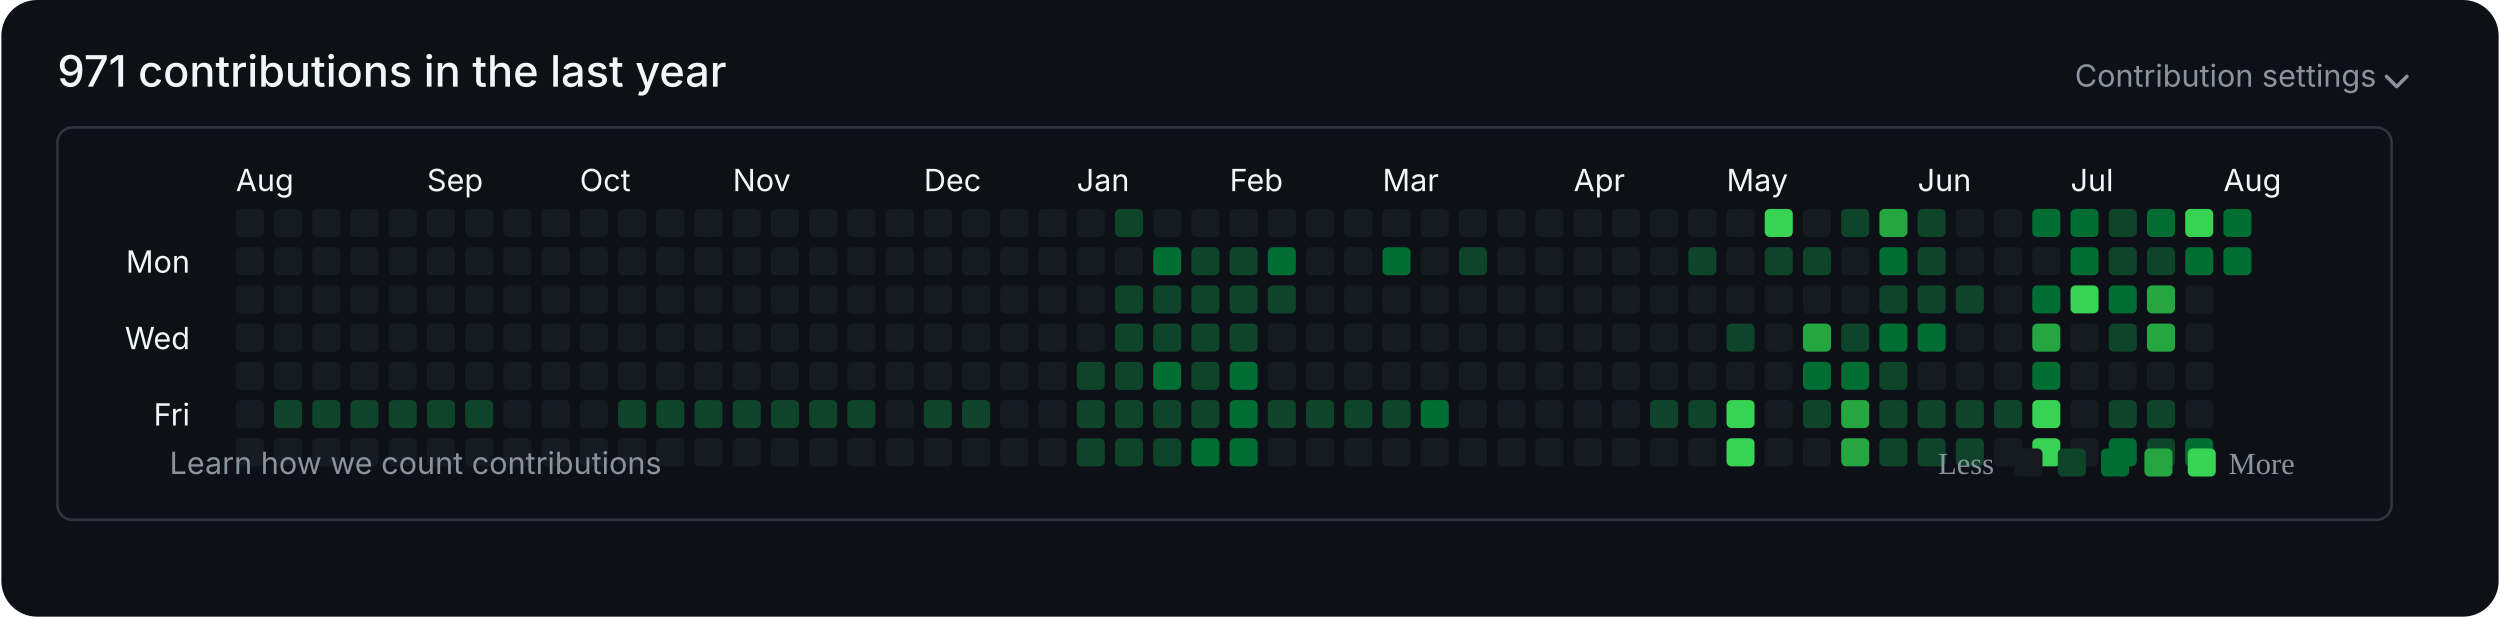
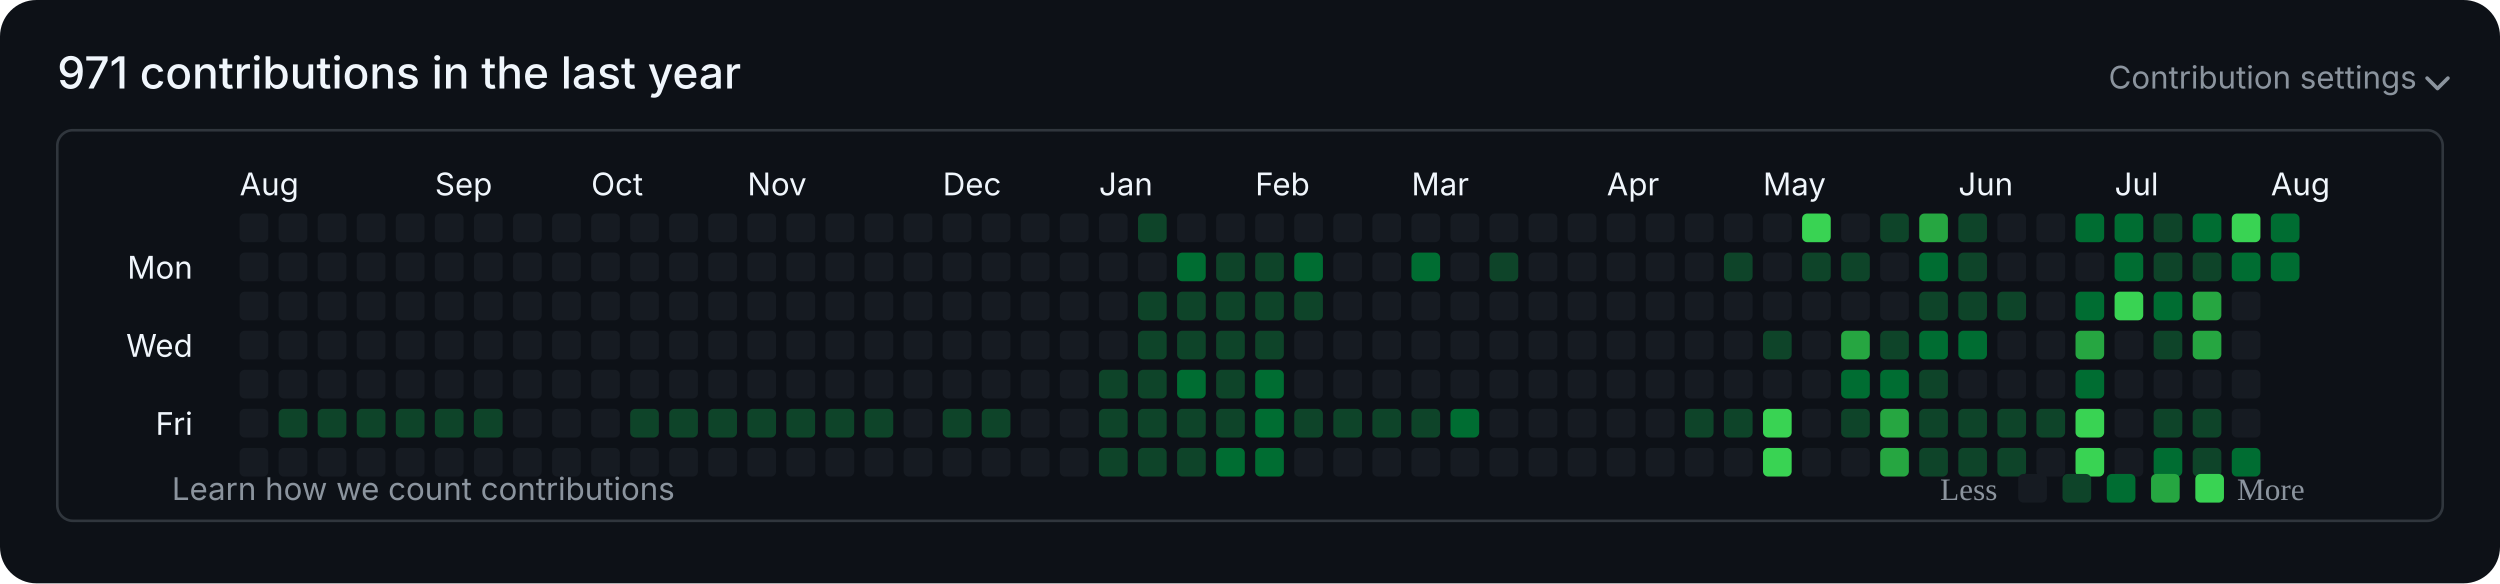
- <svg xmlns="http://www.w3.org/2000/svg" width="1200" height="296" viewBox="0 0 980 242" fill="none" role="img" aria-label="AleksZyro GitHub contribution calendar">
+ <svg xmlns="http://www.w3.org/2000/svg" width="1200" height="280" viewBox="0 0 960 224" fill="none" role="img" aria-label="AleksZyro GitHub contribution calendar">
  <style>
    .title { font: 500 17px -apple-system, BlinkMacSystemFont, 'Segoe UI', sans-serif; fill: #f0f6fc; }
    .month-label, .weekday-label, .legend, .hint { font: 400 12px -apple-system, BlinkMacSystemFont, 'Segoe UI', sans-serif; fill: #f0f6fc; }
    .hint, .legend-muted { fill: #8b949e; }
    .day-cell { shape-rendering: geometricPrecision; }
  </style>
-   <rect width="980" height="242" rx="14" fill="#0d1117" />
+   <rect width="960" height="224" rx="14" fill="#0d1117" />
  <text x="22" y="34" class="title">971 contributions in the last year</text>
-   <text x="932" y="34" class="hint" text-anchor="end">Contribution settings</text>
-   <path d="M 936 30 l 4 4 l 4 -4" stroke="#8b949e" stroke-width="1.4" fill="none" stroke-linecap="round" stroke-linejoin="round" />
-   <rect x="22" y="50" width="916" height="154" rx="6" fill="none" stroke="#30363d" />
+   <text x="928" y="34" class="hint" text-anchor="end">Contribution settings</text>
+   <path d="M 932 30 l 4 4 l 4 -4" stroke="#8b949e" stroke-width="1.4" fill="none" stroke-linecap="round" stroke-linejoin="round" />
+   <rect x="22" y="50" width="916" height="150" rx="6" fill="none" stroke="#30363d" />
  <text x="92" y="75" class="month-label">Aug</text>
  <text x="167" y="75" class="month-label">Sep</text>
  <text x="227" y="75" class="month-label">Oct</text>
  <text x="287" y="75" class="month-label">Nov</text>
  <text x="362" y="75" class="month-label">Dec</text>
  <text x="422" y="75" class="month-label">Jan</text>
  <text x="482" y="75" class="month-label">Feb</text>
  <text x="542" y="75" class="month-label">Mar</text>
  <text x="617" y="75" class="month-label">Apr</text>
  <text x="677" y="75" class="month-label">May</text>
  <text x="752" y="75" class="month-label">Jun</text>
  <text x="812" y="75" class="month-label">Jul</text>
  <text x="872" y="75" class="month-label">Aug</text>
  <text x="74" y="107" class="weekday-label" text-anchor="end">Mon</text>
  <text x="74" y="137" class="weekday-label" text-anchor="end">Wed</text>
  <text x="74" y="167" class="weekday-label" text-anchor="end">Fri</text>
  <rect class="day-cell" x="92" y="82" width="11" height="11" rx="2" fill="#161b22" />
  <rect class="day-cell" x="92" y="97" width="11" height="11" rx="2" fill="#161b22" />
  <rect class="day-cell" x="92" y="112" width="11" height="11" rx="2" fill="#161b22" />
  <rect class="day-cell" x="92" y="127" width="11" height="11" rx="2" fill="#161b22" />
  <rect class="day-cell" x="92" y="142" width="11" height="11" rx="2" fill="#161b22" />
  <rect class="day-cell" x="92" y="157" width="11" height="11" rx="2" fill="#161b22" />
  <rect class="day-cell" x="92" y="172" width="11" height="11" rx="2" fill="#161b22" />
  <rect class="day-cell" x="107" y="82" width="11" height="11" rx="2" fill="#161b22" />
  <rect class="day-cell" x="107" y="97" width="11" height="11" rx="2" fill="#161b22" />
  <rect class="day-cell" x="107" y="112" width="11" height="11" rx="2" fill="#161b22" />
  <rect class="day-cell" x="107" y="127" width="11" height="11" rx="2" fill="#161b22" />
  <rect class="day-cell" x="107" y="142" width="11" height="11" rx="2" fill="#161b22" />
  <rect class="day-cell" x="107" y="157" width="11" height="11" rx="2" fill="#0e4429" />
  <rect class="day-cell" x="107" y="172" width="11" height="11" rx="2" fill="#161b22" />
  <rect class="day-cell" x="122" y="82" width="11" height="11" rx="2" fill="#161b22" />
  <rect class="day-cell" x="122" y="97" width="11" height="11" rx="2" fill="#161b22" />
  <rect class="day-cell" x="122" y="112" width="11" height="11" rx="2" fill="#161b22" />
  <rect class="day-cell" x="122" y="127" width="11" height="11" rx="2" fill="#161b22" />
  <rect class="day-cell" x="122" y="142" width="11" height="11" rx="2" fill="#161b22" />
  <rect class="day-cell" x="122" y="157" width="11" height="11" rx="2" fill="#0e4429" />
  <rect class="day-cell" x="122" y="172" width="11" height="11" rx="2" fill="#161b22" />
  <rect class="day-cell" x="137" y="82" width="11" height="11" rx="2" fill="#161b22" />
  <rect class="day-cell" x="137" y="97" width="11" height="11" rx="2" fill="#161b22" />
  <rect class="day-cell" x="137" y="112" width="11" height="11" rx="2" fill="#161b22" />
  <rect class="day-cell" x="137" y="127" width="11" height="11" rx="2" fill="#161b22" />
  <rect class="day-cell" x="137" y="142" width="11" height="11" rx="2" fill="#161b22" />
  <rect class="day-cell" x="137" y="157" width="11" height="11" rx="2" fill="#0e4429" />
  <rect class="day-cell" x="137" y="172" width="11" height="11" rx="2" fill="#161b22" />
  <rect class="day-cell" x="152" y="82" width="11" height="11" rx="2" fill="#161b22" />
  <rect class="day-cell" x="152" y="97" width="11" height="11" rx="2" fill="#161b22" />
  <rect class="day-cell" x="152" y="112" width="11" height="11" rx="2" fill="#161b22" />
  <rect class="day-cell" x="152" y="127" width="11" height="11" rx="2" fill="#161b22" />
  <rect class="day-cell" x="152" y="142" width="11" height="11" rx="2" fill="#161b22" />
  <rect class="day-cell" x="152" y="157" width="11" height="11" rx="2" fill="#0e4429" />
  <rect class="day-cell" x="152" y="172" width="11" height="11" rx="2" fill="#161b22" />
  <rect class="day-cell" x="167" y="82" width="11" height="11" rx="2" fill="#161b22" />
  <rect class="day-cell" x="167" y="97" width="11" height="11" rx="2" fill="#161b22" />
  <rect class="day-cell" x="167" y="112" width="11" height="11" rx="2" fill="#161b22" />
  <rect class="day-cell" x="167" y="127" width="11" height="11" rx="2" fill="#161b22" />
  <rect class="day-cell" x="167" y="142" width="11" height="11" rx="2" fill="#161b22" />
  <rect class="day-cell" x="167" y="157" width="11" height="11" rx="2" fill="#0e4429" />
  <rect class="day-cell" x="167" y="172" width="11" height="11" rx="2" fill="#161b22" />
  <rect class="day-cell" x="182" y="82" width="11" height="11" rx="2" fill="#161b22" />
  <rect class="day-cell" x="182" y="97" width="11" height="11" rx="2" fill="#161b22" />
  <rect class="day-cell" x="182" y="112" width="11" height="11" rx="2" fill="#161b22" />
  <rect class="day-cell" x="182" y="127" width="11" height="11" rx="2" fill="#161b22" />
  <rect class="day-cell" x="182" y="142" width="11" height="11" rx="2" fill="#161b22" />
  <rect class="day-cell" x="182" y="157" width="11" height="11" rx="2" fill="#0e4429" />
  <rect class="day-cell" x="182" y="172" width="11" height="11" rx="2" fill="#161b22" />
  <rect class="day-cell" x="197" y="82" width="11" height="11" rx="2" fill="#161b22" />
  <rect class="day-cell" x="197" y="97" width="11" height="11" rx="2" fill="#161b22" />
  <rect class="day-cell" x="197" y="112" width="11" height="11" rx="2" fill="#161b22" />
  <rect class="day-cell" x="197" y="127" width="11" height="11" rx="2" fill="#161b22" />
  <rect class="day-cell" x="197" y="142" width="11" height="11" rx="2" fill="#161b22" />
  <rect class="day-cell" x="197" y="157" width="11" height="11" rx="2" fill="#161b22" />
  <rect class="day-cell" x="197" y="172" width="11" height="11" rx="2" fill="#161b22" />
  <rect class="day-cell" x="212" y="82" width="11" height="11" rx="2" fill="#161b22" />
  <rect class="day-cell" x="212" y="97" width="11" height="11" rx="2" fill="#161b22" />
  <rect class="day-cell" x="212" y="112" width="11" height="11" rx="2" fill="#161b22" />
  <rect class="day-cell" x="212" y="127" width="11" height="11" rx="2" fill="#161b22" />
  <rect class="day-cell" x="212" y="142" width="11" height="11" rx="2" fill="#161b22" />
  <rect class="day-cell" x="212" y="157" width="11" height="11" rx="2" fill="#161b22" />
  <rect class="day-cell" x="212" y="172" width="11" height="11" rx="2" fill="#161b22" />
  <rect class="day-cell" x="227" y="82" width="11" height="11" rx="2" fill="#161b22" />
  <rect class="day-cell" x="227" y="97" width="11" height="11" rx="2" fill="#161b22" />
  <rect class="day-cell" x="227" y="112" width="11" height="11" rx="2" fill="#161b22" />
  <rect class="day-cell" x="227" y="127" width="11" height="11" rx="2" fill="#161b22" />
  <rect class="day-cell" x="227" y="142" width="11" height="11" rx="2" fill="#161b22" />
  <rect class="day-cell" x="227" y="157" width="11" height="11" rx="2" fill="#161b22" />
  <rect class="day-cell" x="227" y="172" width="11" height="11" rx="2" fill="#161b22" />
  <rect class="day-cell" x="242" y="82" width="11" height="11" rx="2" fill="#161b22" />
  <rect class="day-cell" x="242" y="97" width="11" height="11" rx="2" fill="#161b22" />
  <rect class="day-cell" x="242" y="112" width="11" height="11" rx="2" fill="#161b22" />
  <rect class="day-cell" x="242" y="127" width="11" height="11" rx="2" fill="#161b22" />
  <rect class="day-cell" x="242" y="142" width="11" height="11" rx="2" fill="#161b22" />
  <rect class="day-cell" x="242" y="157" width="11" height="11" rx="2" fill="#0e4429" />
  <rect class="day-cell" x="242" y="172" width="11" height="11" rx="2" fill="#161b22" />
  <rect class="day-cell" x="257" y="82" width="11" height="11" rx="2" fill="#161b22" />
  <rect class="day-cell" x="257" y="97" width="11" height="11" rx="2" fill="#161b22" />
  <rect class="day-cell" x="257" y="112" width="11" height="11" rx="2" fill="#161b22" />
  <rect class="day-cell" x="257" y="127" width="11" height="11" rx="2" fill="#161b22" />
  <rect class="day-cell" x="257" y="142" width="11" height="11" rx="2" fill="#161b22" />
  <rect class="day-cell" x="257" y="157" width="11" height="11" rx="2" fill="#0e4429" />
  <rect class="day-cell" x="257" y="172" width="11" height="11" rx="2" fill="#161b22" />
  <rect class="day-cell" x="272" y="82" width="11" height="11" rx="2" fill="#161b22" />
  <rect class="day-cell" x="272" y="97" width="11" height="11" rx="2" fill="#161b22" />
  <rect class="day-cell" x="272" y="112" width="11" height="11" rx="2" fill="#161b22" />
  <rect class="day-cell" x="272" y="127" width="11" height="11" rx="2" fill="#161b22" />
  <rect class="day-cell" x="272" y="142" width="11" height="11" rx="2" fill="#161b22" />
  <rect class="day-cell" x="272" y="157" width="11" height="11" rx="2" fill="#0e4429" />
  <rect class="day-cell" x="272" y="172" width="11" height="11" rx="2" fill="#161b22" />
  <rect class="day-cell" x="287" y="82" width="11" height="11" rx="2" fill="#161b22" />
  <rect class="day-cell" x="287" y="97" width="11" height="11" rx="2" fill="#161b22" />
  <rect class="day-cell" x="287" y="112" width="11" height="11" rx="2" fill="#161b22" />
  <rect class="day-cell" x="287" y="127" width="11" height="11" rx="2" fill="#161b22" />
  <rect class="day-cell" x="287" y="142" width="11" height="11" rx="2" fill="#161b22" />
  <rect class="day-cell" x="287" y="157" width="11" height="11" rx="2" fill="#0e4429" />
  <rect class="day-cell" x="287" y="172" width="11" height="11" rx="2" fill="#161b22" />
  <rect class="day-cell" x="302" y="82" width="11" height="11" rx="2" fill="#161b22" />
  <rect class="day-cell" x="302" y="97" width="11" height="11" rx="2" fill="#161b22" />
  <rect class="day-cell" x="302" y="112" width="11" height="11" rx="2" fill="#161b22" />
  <rect class="day-cell" x="302" y="127" width="11" height="11" rx="2" fill="#161b22" />
  <rect class="day-cell" x="302" y="142" width="11" height="11" rx="2" fill="#161b22" />
  <rect class="day-cell" x="302" y="157" width="11" height="11" rx="2" fill="#0e4429" />
  <rect class="day-cell" x="302" y="172" width="11" height="11" rx="2" fill="#161b22" />
  <rect class="day-cell" x="317" y="82" width="11" height="11" rx="2" fill="#161b22" />
  <rect class="day-cell" x="317" y="97" width="11" height="11" rx="2" fill="#161b22" />
  <rect class="day-cell" x="317" y="112" width="11" height="11" rx="2" fill="#161b22" />
  <rect class="day-cell" x="317" y="127" width="11" height="11" rx="2" fill="#161b22" />
  <rect class="day-cell" x="317" y="142" width="11" height="11" rx="2" fill="#161b22" />
  <rect class="day-cell" x="317" y="157" width="11" height="11" rx="2" fill="#0e4429" />
  <rect class="day-cell" x="317" y="172" width="11" height="11" rx="2" fill="#161b22" />
  <rect class="day-cell" x="332" y="82" width="11" height="11" rx="2" fill="#161b22" />
  <rect class="day-cell" x="332" y="97" width="11" height="11" rx="2" fill="#161b22" />
  <rect class="day-cell" x="332" y="112" width="11" height="11" rx="2" fill="#161b22" />
  <rect class="day-cell" x="332" y="127" width="11" height="11" rx="2" fill="#161b22" />
  <rect class="day-cell" x="332" y="142" width="11" height="11" rx="2" fill="#161b22" />
  <rect class="day-cell" x="332" y="157" width="11" height="11" rx="2" fill="#0e4429" />
  <rect class="day-cell" x="332" y="172" width="11" height="11" rx="2" fill="#161b22" />
  <rect class="day-cell" x="347" y="82" width="11" height="11" rx="2" fill="#161b22" />
  <rect class="day-cell" x="347" y="97" width="11" height="11" rx="2" fill="#161b22" />
  <rect class="day-cell" x="347" y="112" width="11" height="11" rx="2" fill="#161b22" />
  <rect class="day-cell" x="347" y="127" width="11" height="11" rx="2" fill="#161b22" />
  <rect class="day-cell" x="347" y="142" width="11" height="11" rx="2" fill="#161b22" />
  <rect class="day-cell" x="347" y="157" width="11" height="11" rx="2" fill="#161b22" />
  <rect class="day-cell" x="347" y="172" width="11" height="11" rx="2" fill="#161b22" />
  <rect class="day-cell" x="362" y="82" width="11" height="11" rx="2" fill="#161b22" />
  <rect class="day-cell" x="362" y="97" width="11" height="11" rx="2" fill="#161b22" />
  <rect class="day-cell" x="362" y="112" width="11" height="11" rx="2" fill="#161b22" />
  <rect class="day-cell" x="362" y="127" width="11" height="11" rx="2" fill="#161b22" />
  <rect class="day-cell" x="362" y="142" width="11" height="11" rx="2" fill="#161b22" />
  <rect class="day-cell" x="362" y="157" width="11" height="11" rx="2" fill="#0e4429" />
  <rect class="day-cell" x="362" y="172" width="11" height="11" rx="2" fill="#161b22" />
  <rect class="day-cell" x="377" y="82" width="11" height="11" rx="2" fill="#161b22" />
  <rect class="day-cell" x="377" y="97" width="11" height="11" rx="2" fill="#161b22" />
  <rect class="day-cell" x="377" y="112" width="11" height="11" rx="2" fill="#161b22" />
  <rect class="day-cell" x="377" y="127" width="11" height="11" rx="2" fill="#161b22" />
  <rect class="day-cell" x="377" y="142" width="11" height="11" rx="2" fill="#161b22" />
  <rect class="day-cell" x="377" y="157" width="11" height="11" rx="2" fill="#0e4429" />
  <rect class="day-cell" x="377" y="172" width="11" height="11" rx="2" fill="#161b22" />
  <rect class="day-cell" x="392" y="82" width="11" height="11" rx="2" fill="#161b22" />
  <rect class="day-cell" x="392" y="97" width="11" height="11" rx="2" fill="#161b22" />
  <rect class="day-cell" x="392" y="112" width="11" height="11" rx="2" fill="#161b22" />
  <rect class="day-cell" x="392" y="127" width="11" height="11" rx="2" fill="#161b22" />
  <rect class="day-cell" x="392" y="142" width="11" height="11" rx="2" fill="#161b22" />
  <rect class="day-cell" x="392" y="157" width="11" height="11" rx="2" fill="#161b22" />
  <rect class="day-cell" x="392" y="172" width="11" height="11" rx="2" fill="#161b22" />
  <rect class="day-cell" x="407" y="82" width="11" height="11" rx="2" fill="#161b22" />
  <rect class="day-cell" x="407" y="97" width="11" height="11" rx="2" fill="#161b22" />
  <rect class="day-cell" x="407" y="112" width="11" height="11" rx="2" fill="#161b22" />
  <rect class="day-cell" x="407" y="127" width="11" height="11" rx="2" fill="#161b22" />
  <rect class="day-cell" x="407" y="142" width="11" height="11" rx="2" fill="#161b22" />
  <rect class="day-cell" x="407" y="157" width="11" height="11" rx="2" fill="#161b22" />
  <rect class="day-cell" x="407" y="172" width="11" height="11" rx="2" fill="#161b22" />
  <rect class="day-cell" x="422" y="82" width="11" height="11" rx="2" fill="#161b22" />
  <rect class="day-cell" x="422" y="97" width="11" height="11" rx="2" fill="#161b22" />
  <rect class="day-cell" x="422" y="112" width="11" height="11" rx="2" fill="#161b22" />
  <rect class="day-cell" x="422" y="127" width="11" height="11" rx="2" fill="#161b22" />
  <rect class="day-cell" x="422" y="142" width="11" height="11" rx="2" fill="#0e4429" />
  <rect class="day-cell" x="422" y="157" width="11" height="11" rx="2" fill="#0e4429" />
  <rect class="day-cell" x="422" y="172" width="11" height="11" rx="2" fill="#0e4429" />
  <rect class="day-cell" x="437" y="82" width="11" height="11" rx="2" fill="#0e4429" />
  <rect class="day-cell" x="437" y="97" width="11" height="11" rx="2" fill="#161b22" />
  <rect class="day-cell" x="437" y="112" width="11" height="11" rx="2" fill="#0e4429" />
  <rect class="day-cell" x="437" y="127" width="11" height="11" rx="2" fill="#0e4429" />
  <rect class="day-cell" x="437" y="142" width="11" height="11" rx="2" fill="#0e4429" />
  <rect class="day-cell" x="437" y="157" width="11" height="11" rx="2" fill="#0e4429" />
  <rect class="day-cell" x="437" y="172" width="11" height="11" rx="2" fill="#0e4429" />
  <rect class="day-cell" x="452" y="82" width="11" height="11" rx="2" fill="#161b22" />
  <rect class="day-cell" x="452" y="97" width="11" height="11" rx="2" fill="#006d32" />
  <rect class="day-cell" x="452" y="112" width="11" height="11" rx="2" fill="#0e4429" />
  <rect class="day-cell" x="452" y="127" width="11" height="11" rx="2" fill="#0e4429" />
  <rect class="day-cell" x="452" y="142" width="11" height="11" rx="2" fill="#006d32" />
  <rect class="day-cell" x="452" y="157" width="11" height="11" rx="2" fill="#0e4429" />
  <rect class="day-cell" x="452" y="172" width="11" height="11" rx="2" fill="#0e4429" />
  <rect class="day-cell" x="467" y="82" width="11" height="11" rx="2" fill="#161b22" />
  <rect class="day-cell" x="467" y="97" width="11" height="11" rx="2" fill="#0e4429" />
  <rect class="day-cell" x="467" y="112" width="11" height="11" rx="2" fill="#0e4429" />
  <rect class="day-cell" x="467" y="127" width="11" height="11" rx="2" fill="#0e4429" />
  <rect class="day-cell" x="467" y="142" width="11" height="11" rx="2" fill="#0e4429" />
  <rect class="day-cell" x="467" y="157" width="11" height="11" rx="2" fill="#0e4429" />
  <rect class="day-cell" x="467" y="172" width="11" height="11" rx="2" fill="#006d32" />
  <rect class="day-cell" x="482" y="82" width="11" height="11" rx="2" fill="#161b22" />
  <rect class="day-cell" x="482" y="97" width="11" height="11" rx="2" fill="#0e4429" />
  <rect class="day-cell" x="482" y="112" width="11" height="11" rx="2" fill="#0e4429" />
  <rect class="day-cell" x="482" y="127" width="11" height="11" rx="2" fill="#0e4429" />
  <rect class="day-cell" x="482" y="142" width="11" height="11" rx="2" fill="#006d32" />
  <rect class="day-cell" x="482" y="157" width="11" height="11" rx="2" fill="#006d32" />
  <rect class="day-cell" x="482" y="172" width="11" height="11" rx="2" fill="#006d32" />
  <rect class="day-cell" x="497" y="82" width="11" height="11" rx="2" fill="#161b22" />
  <rect class="day-cell" x="497" y="97" width="11" height="11" rx="2" fill="#006d32" />
  <rect class="day-cell" x="497" y="112" width="11" height="11" rx="2" fill="#0e4429" />
  <rect class="day-cell" x="497" y="127" width="11" height="11" rx="2" fill="#161b22" />
  <rect class="day-cell" x="497" y="142" width="11" height="11" rx="2" fill="#161b22" />
  <rect class="day-cell" x="497" y="157" width="11" height="11" rx="2" fill="#0e4429" />
  <rect class="day-cell" x="497" y="172" width="11" height="11" rx="2" fill="#161b22" />
  <rect class="day-cell" x="512" y="82" width="11" height="11" rx="2" fill="#161b22" />
  <rect class="day-cell" x="512" y="97" width="11" height="11" rx="2" fill="#161b22" />
  <rect class="day-cell" x="512" y="112" width="11" height="11" rx="2" fill="#161b22" />
  <rect class="day-cell" x="512" y="127" width="11" height="11" rx="2" fill="#161b22" />
  <rect class="day-cell" x="512" y="142" width="11" height="11" rx="2" fill="#161b22" />
  <rect class="day-cell" x="512" y="157" width="11" height="11" rx="2" fill="#0e4429" />
  <rect class="day-cell" x="512" y="172" width="11" height="11" rx="2" fill="#161b22" />
  <rect class="day-cell" x="527" y="82" width="11" height="11" rx="2" fill="#161b22" />
  <rect class="day-cell" x="527" y="97" width="11" height="11" rx="2" fill="#161b22" />
  <rect class="day-cell" x="527" y="112" width="11" height="11" rx="2" fill="#161b22" />
  <rect class="day-cell" x="527" y="127" width="11" height="11" rx="2" fill="#161b22" />
  <rect class="day-cell" x="527" y="142" width="11" height="11" rx="2" fill="#161b22" />
  <rect class="day-cell" x="527" y="157" width="11" height="11" rx="2" fill="#0e4429" />
  <rect class="day-cell" x="527" y="172" width="11" height="11" rx="2" fill="#161b22" />
  <rect class="day-cell" x="542" y="82" width="11" height="11" rx="2" fill="#161b22" />
  <rect class="day-cell" x="542" y="97" width="11" height="11" rx="2" fill="#006d32" />
  <rect class="day-cell" x="542" y="112" width="11" height="11" rx="2" fill="#161b22" />
  <rect class="day-cell" x="542" y="127" width="11" height="11" rx="2" fill="#161b22" />
  <rect class="day-cell" x="542" y="142" width="11" height="11" rx="2" fill="#161b22" />
  <rect class="day-cell" x="542" y="157" width="11" height="11" rx="2" fill="#0e4429" />
  <rect class="day-cell" x="542" y="172" width="11" height="11" rx="2" fill="#161b22" />
  <rect class="day-cell" x="557" y="82" width="11" height="11" rx="2" fill="#161b22" />
  <rect class="day-cell" x="557" y="97" width="11" height="11" rx="2" fill="#161b22" />
  <rect class="day-cell" x="557" y="112" width="11" height="11" rx="2" fill="#161b22" />
  <rect class="day-cell" x="557" y="127" width="11" height="11" rx="2" fill="#161b22" />
  <rect class="day-cell" x="557" y="142" width="11" height="11" rx="2" fill="#161b22" />
  <rect class="day-cell" x="557" y="157" width="11" height="11" rx="2" fill="#006d32" />
  <rect class="day-cell" x="557" y="172" width="11" height="11" rx="2" fill="#161b22" />
  <rect class="day-cell" x="572" y="82" width="11" height="11" rx="2" fill="#161b22" />
  <rect class="day-cell" x="572" y="97" width="11" height="11" rx="2" fill="#0e4429" />
  <rect class="day-cell" x="572" y="112" width="11" height="11" rx="2" fill="#161b22" />
  <rect class="day-cell" x="572" y="127" width="11" height="11" rx="2" fill="#161b22" />
  <rect class="day-cell" x="572" y="142" width="11" height="11" rx="2" fill="#161b22" />
  <rect class="day-cell" x="572" y="157" width="11" height="11" rx="2" fill="#161b22" />
  <rect class="day-cell" x="572" y="172" width="11" height="11" rx="2" fill="#161b22" />
  <rect class="day-cell" x="587" y="82" width="11" height="11" rx="2" fill="#161b22" />
  <rect class="day-cell" x="587" y="97" width="11" height="11" rx="2" fill="#161b22" />
  <rect class="day-cell" x="587" y="112" width="11" height="11" rx="2" fill="#161b22" />
  <rect class="day-cell" x="587" y="127" width="11" height="11" rx="2" fill="#161b22" />
  <rect class="day-cell" x="587" y="142" width="11" height="11" rx="2" fill="#161b22" />
  <rect class="day-cell" x="587" y="157" width="11" height="11" rx="2" fill="#161b22" />
  <rect class="day-cell" x="587" y="172" width="11" height="11" rx="2" fill="#161b22" />
  <rect class="day-cell" x="602" y="82" width="11" height="11" rx="2" fill="#161b22" />
  <rect class="day-cell" x="602" y="97" width="11" height="11" rx="2" fill="#161b22" />
  <rect class="day-cell" x="602" y="112" width="11" height="11" rx="2" fill="#161b22" />
  <rect class="day-cell" x="602" y="127" width="11" height="11" rx="2" fill="#161b22" />
  <rect class="day-cell" x="602" y="142" width="11" height="11" rx="2" fill="#161b22" />
  <rect class="day-cell" x="602" y="157" width="11" height="11" rx="2" fill="#161b22" />
  <rect class="day-cell" x="602" y="172" width="11" height="11" rx="2" fill="#161b22" />
  <rect class="day-cell" x="617" y="82" width="11" height="11" rx="2" fill="#161b22" />
  <rect class="day-cell" x="617" y="97" width="11" height="11" rx="2" fill="#161b22" />
  <rect class="day-cell" x="617" y="112" width="11" height="11" rx="2" fill="#161b22" />
  <rect class="day-cell" x="617" y="127" width="11" height="11" rx="2" fill="#161b22" />
  <rect class="day-cell" x="617" y="142" width="11" height="11" rx="2" fill="#161b22" />
  <rect class="day-cell" x="617" y="157" width="11" height="11" rx="2" fill="#161b22" />
  <rect class="day-cell" x="617" y="172" width="11" height="11" rx="2" fill="#161b22" />
  <rect class="day-cell" x="632" y="82" width="11" height="11" rx="2" fill="#161b22" />
  <rect class="day-cell" x="632" y="97" width="11" height="11" rx="2" fill="#161b22" />
  <rect class="day-cell" x="632" y="112" width="11" height="11" rx="2" fill="#161b22" />
  <rect class="day-cell" x="632" y="127" width="11" height="11" rx="2" fill="#161b22" />
  <rect class="day-cell" x="632" y="142" width="11" height="11" rx="2" fill="#161b22" />
  <rect class="day-cell" x="632" y="157" width="11" height="11" rx="2" fill="#161b22" />
  <rect class="day-cell" x="632" y="172" width="11" height="11" rx="2" fill="#161b22" />
  <rect class="day-cell" x="647" y="82" width="11" height="11" rx="2" fill="#161b22" />
  <rect class="day-cell" x="647" y="97" width="11" height="11" rx="2" fill="#161b22" />
  <rect class="day-cell" x="647" y="112" width="11" height="11" rx="2" fill="#161b22" />
  <rect class="day-cell" x="647" y="127" width="11" height="11" rx="2" fill="#161b22" />
  <rect class="day-cell" x="647" y="142" width="11" height="11" rx="2" fill="#161b22" />
  <rect class="day-cell" x="647" y="157" width="11" height="11" rx="2" fill="#0e4429" />
  <rect class="day-cell" x="647" y="172" width="11" height="11" rx="2" fill="#161b22" />
  <rect class="day-cell" x="662" y="82" width="11" height="11" rx="2" fill="#161b22" />
  <rect class="day-cell" x="662" y="97" width="11" height="11" rx="2" fill="#0e4429" />
  <rect class="day-cell" x="662" y="112" width="11" height="11" rx="2" fill="#161b22" />
  <rect class="day-cell" x="662" y="127" width="11" height="11" rx="2" fill="#161b22" />
  <rect class="day-cell" x="662" y="142" width="11" height="11" rx="2" fill="#161b22" />
  <rect class="day-cell" x="662" y="157" width="11" height="11" rx="2" fill="#0e4429" />
  <rect class="day-cell" x="662" y="172" width="11" height="11" rx="2" fill="#161b22" />
  <rect class="day-cell" x="677" y="82" width="11" height="11" rx="2" fill="#161b22" />
  <rect class="day-cell" x="677" y="97" width="11" height="11" rx="2" fill="#161b22" />
  <rect class="day-cell" x="677" y="112" width="11" height="11" rx="2" fill="#161b22" />
  <rect class="day-cell" x="677" y="127" width="11" height="11" rx="2" fill="#0e4429" />
  <rect class="day-cell" x="677" y="142" width="11" height="11" rx="2" fill="#161b22" />
  <rect class="day-cell" x="677" y="157" width="11" height="11" rx="2" fill="#39d353" />
  <rect class="day-cell" x="677" y="172" width="11" height="11" rx="2" fill="#39d353" />
  <rect class="day-cell" x="692" y="82" width="11" height="11" rx="2" fill="#39d353" />
  <rect class="day-cell" x="692" y="97" width="11" height="11" rx="2" fill="#0e4429" />
  <rect class="day-cell" x="692" y="112" width="11" height="11" rx="2" fill="#161b22" />
  <rect class="day-cell" x="692" y="127" width="11" height="11" rx="2" fill="#161b22" />
  <rect class="day-cell" x="692" y="142" width="11" height="11" rx="2" fill="#161b22" />
  <rect class="day-cell" x="692" y="157" width="11" height="11" rx="2" fill="#161b22" />
  <rect class="day-cell" x="692" y="172" width="11" height="11" rx="2" fill="#161b22" />
  <rect class="day-cell" x="707" y="82" width="11" height="11" rx="2" fill="#161b22" />
  <rect class="day-cell" x="707" y="97" width="11" height="11" rx="2" fill="#0e4429" />
  <rect class="day-cell" x="707" y="112" width="11" height="11" rx="2" fill="#161b22" />
  <rect class="day-cell" x="707" y="127" width="11" height="11" rx="2" fill="#26a641" />
  <rect class="day-cell" x="707" y="142" width="11" height="11" rx="2" fill="#006d32" />
  <rect class="day-cell" x="707" y="157" width="11" height="11" rx="2" fill="#0e4429" />
  <rect class="day-cell" x="707" y="172" width="11" height="11" rx="2" fill="#161b22" />
  <rect class="day-cell" x="722" y="82" width="11" height="11" rx="2" fill="#0e4429" />
  <rect class="day-cell" x="722" y="97" width="11" height="11" rx="2" fill="#161b22" />
  <rect class="day-cell" x="722" y="112" width="11" height="11" rx="2" fill="#161b22" />
  <rect class="day-cell" x="722" y="127" width="11" height="11" rx="2" fill="#0e4429" />
  <rect class="day-cell" x="722" y="142" width="11" height="11" rx="2" fill="#006d32" />
  <rect class="day-cell" x="722" y="157" width="11" height="11" rx="2" fill="#26a641" />
  <rect class="day-cell" x="722" y="172" width="11" height="11" rx="2" fill="#26a641" />
  <rect class="day-cell" x="737" y="82" width="11" height="11" rx="2" fill="#26a641" />
  <rect class="day-cell" x="737" y="97" width="11" height="11" rx="2" fill="#006d32" />
  <rect class="day-cell" x="737" y="112" width="11" height="11" rx="2" fill="#0e4429" />
  <rect class="day-cell" x="737" y="127" width="11" height="11" rx="2" fill="#006d32" />
  <rect class="day-cell" x="737" y="142" width="11" height="11" rx="2" fill="#0e4429" />
  <rect class="day-cell" x="737" y="157" width="11" height="11" rx="2" fill="#0e4429" />
  <rect class="day-cell" x="737" y="172" width="11" height="11" rx="2" fill="#0e4429" />
  <rect class="day-cell" x="752" y="82" width="11" height="11" rx="2" fill="#0e4429" />
  <rect class="day-cell" x="752" y="97" width="11" height="11" rx="2" fill="#0e4429" />
  <rect class="day-cell" x="752" y="112" width="11" height="11" rx="2" fill="#0e4429" />
  <rect class="day-cell" x="752" y="127" width="11" height="11" rx="2" fill="#006d32" />
  <rect class="day-cell" x="752" y="142" width="11" height="11" rx="2" fill="#161b22" />
  <rect class="day-cell" x="752" y="157" width="11" height="11" rx="2" fill="#0e4429" />
  <rect class="day-cell" x="752" y="172" width="11" height="11" rx="2" fill="#0e4429" />
  <rect class="day-cell" x="767" y="82" width="11" height="11" rx="2" fill="#161b22" />
  <rect class="day-cell" x="767" y="97" width="11" height="11" rx="2" fill="#161b22" />
  <rect class="day-cell" x="767" y="112" width="11" height="11" rx="2" fill="#0e4429" />
  <rect class="day-cell" x="767" y="127" width="11" height="11" rx="2" fill="#161b22" />
  <rect class="day-cell" x="767" y="142" width="11" height="11" rx="2" fill="#161b22" />
  <rect class="day-cell" x="767" y="157" width="11" height="11" rx="2" fill="#0e4429" />
  <rect class="day-cell" x="767" y="172" width="11" height="11" rx="2" fill="#0e4429" />
  <rect class="day-cell" x="782" y="82" width="11" height="11" rx="2" fill="#161b22" />
  <rect class="day-cell" x="782" y="97" width="11" height="11" rx="2" fill="#161b22" />
  <rect class="day-cell" x="782" y="112" width="11" height="11" rx="2" fill="#161b22" />
  <rect class="day-cell" x="782" y="127" width="11" height="11" rx="2" fill="#161b22" />
  <rect class="day-cell" x="782" y="142" width="11" height="11" rx="2" fill="#161b22" />
  <rect class="day-cell" x="782" y="157" width="11" height="11" rx="2" fill="#0e4429" />
  <rect class="day-cell" x="782" y="172" width="11" height="11" rx="2" fill="#161b22" />
  <rect class="day-cell" x="797" y="82" width="11" height="11" rx="2" fill="#006d32" />
  <rect class="day-cell" x="797" y="97" width="11" height="11" rx="2" fill="#161b22" />
  <rect class="day-cell" x="797" y="112" width="11" height="11" rx="2" fill="#006d32" />
  <rect class="day-cell" x="797" y="127" width="11" height="11" rx="2" fill="#26a641" />
  <rect class="day-cell" x="797" y="142" width="11" height="11" rx="2" fill="#006d32" />
  <rect class="day-cell" x="797" y="157" width="11" height="11" rx="2" fill="#39d353" />
  <rect class="day-cell" x="797" y="172" width="11" height="11" rx="2" fill="#39d353" />
  <rect class="day-cell" x="812" y="82" width="11" height="11" rx="2" fill="#006d32" />
  <rect class="day-cell" x="812" y="97" width="11" height="11" rx="2" fill="#006d32" />
  <rect class="day-cell" x="812" y="112" width="11" height="11" rx="2" fill="#39d353" />
  <rect class="day-cell" x="812" y="127" width="11" height="11" rx="2" fill="#161b22" />
  <rect class="day-cell" x="812" y="142" width="11" height="11" rx="2" fill="#161b22" />
  <rect class="day-cell" x="812" y="157" width="11" height="11" rx="2" fill="#161b22" />
  <rect class="day-cell" x="812" y="172" width="11" height="11" rx="2" fill="#161b22" />
  <rect class="day-cell" x="827" y="82" width="11" height="11" rx="2" fill="#0e4429" />
  <rect class="day-cell" x="827" y="97" width="11" height="11" rx="2" fill="#0e4429" />
  <rect class="day-cell" x="827" y="112" width="11" height="11" rx="2" fill="#006d32" />
  <rect class="day-cell" x="827" y="127" width="11" height="11" rx="2" fill="#0e4429" />
  <rect class="day-cell" x="827" y="142" width="11" height="11" rx="2" fill="#161b22" />
  <rect class="day-cell" x="827" y="157" width="11" height="11" rx="2" fill="#0e4429" />
  <rect class="day-cell" x="827" y="172" width="11" height="11" rx="2" fill="#006d32" />
  <rect class="day-cell" x="842" y="82" width="11" height="11" rx="2" fill="#006d32" />
  <rect class="day-cell" x="842" y="97" width="11" height="11" rx="2" fill="#0e4429" />
  <rect class="day-cell" x="842" y="112" width="11" height="11" rx="2" fill="#26a641" />
  <rect class="day-cell" x="842" y="127" width="11" height="11" rx="2" fill="#26a641" />
  <rect class="day-cell" x="842" y="142" width="11" height="11" rx="2" fill="#161b22" />
  <rect class="day-cell" x="842" y="157" width="11" height="11" rx="2" fill="#0e4429" />
  <rect class="day-cell" x="842" y="172" width="11" height="11" rx="2" fill="#0e4429" />
  <rect class="day-cell" x="857" y="82" width="11" height="11" rx="2" fill="#39d353" />
  <rect class="day-cell" x="857" y="97" width="11" height="11" rx="2" fill="#006d32" />
  <rect class="day-cell" x="857" y="112" width="11" height="11" rx="2" fill="#161b22" />
  <rect class="day-cell" x="857" y="127" width="11" height="11" rx="2" fill="#161b22" />
  <rect class="day-cell" x="857" y="142" width="11" height="11" rx="2" fill="#161b22" />
  <rect class="day-cell" x="857" y="157" width="11" height="11" rx="2" fill="#161b22" />
  <rect class="day-cell" x="857" y="172" width="11" height="11" rx="2" fill="#006d32" />
  <rect class="day-cell" x="872" y="82" width="11" height="11" rx="2" fill="#006d32" />
  <rect class="day-cell" x="872" y="97" width="11" height="11" rx="2" fill="#006d32" />
-   <text x="66" y="186" class="hint">Learn how we count contributions</text>
-   <text x="760" y="186" class="legend-muted">Less</text>
-   <rect x="790" y="176" width="11" height="11" rx="2" fill="#161b22" />
-   <rect x="807" y="176" width="11" height="11" rx="2" fill="#0e4429" />
-   <rect x="824" y="176" width="11" height="11" rx="2" fill="#006d32" />
-   <rect x="841" y="176" width="11" height="11" rx="2" fill="#26a641" />
-   <rect x="858" y="176" width="11" height="11" rx="2" fill="#39d353" />
-   <text x="874" y="186" class="legend-muted">More</text>
+   <text x="66" y="192" class="hint">Learn how we count contributions</text>
+   <text x="745" y="192" class="legend-muted">Less</text>
+   <rect x="775" y="182" width="11" height="11" rx="2" fill="#161b22" />
+   <rect x="792" y="182" width="11" height="11" rx="2" fill="#0e4429" />
+   <rect x="809" y="182" width="11" height="11" rx="2" fill="#006d32" />
+   <rect x="826" y="182" width="11" height="11" rx="2" fill="#26a641" />
+   <rect x="843" y="182" width="11" height="11" rx="2" fill="#39d353" />
+   <text x="859" y="192" class="legend-muted">More</text>
</svg>
